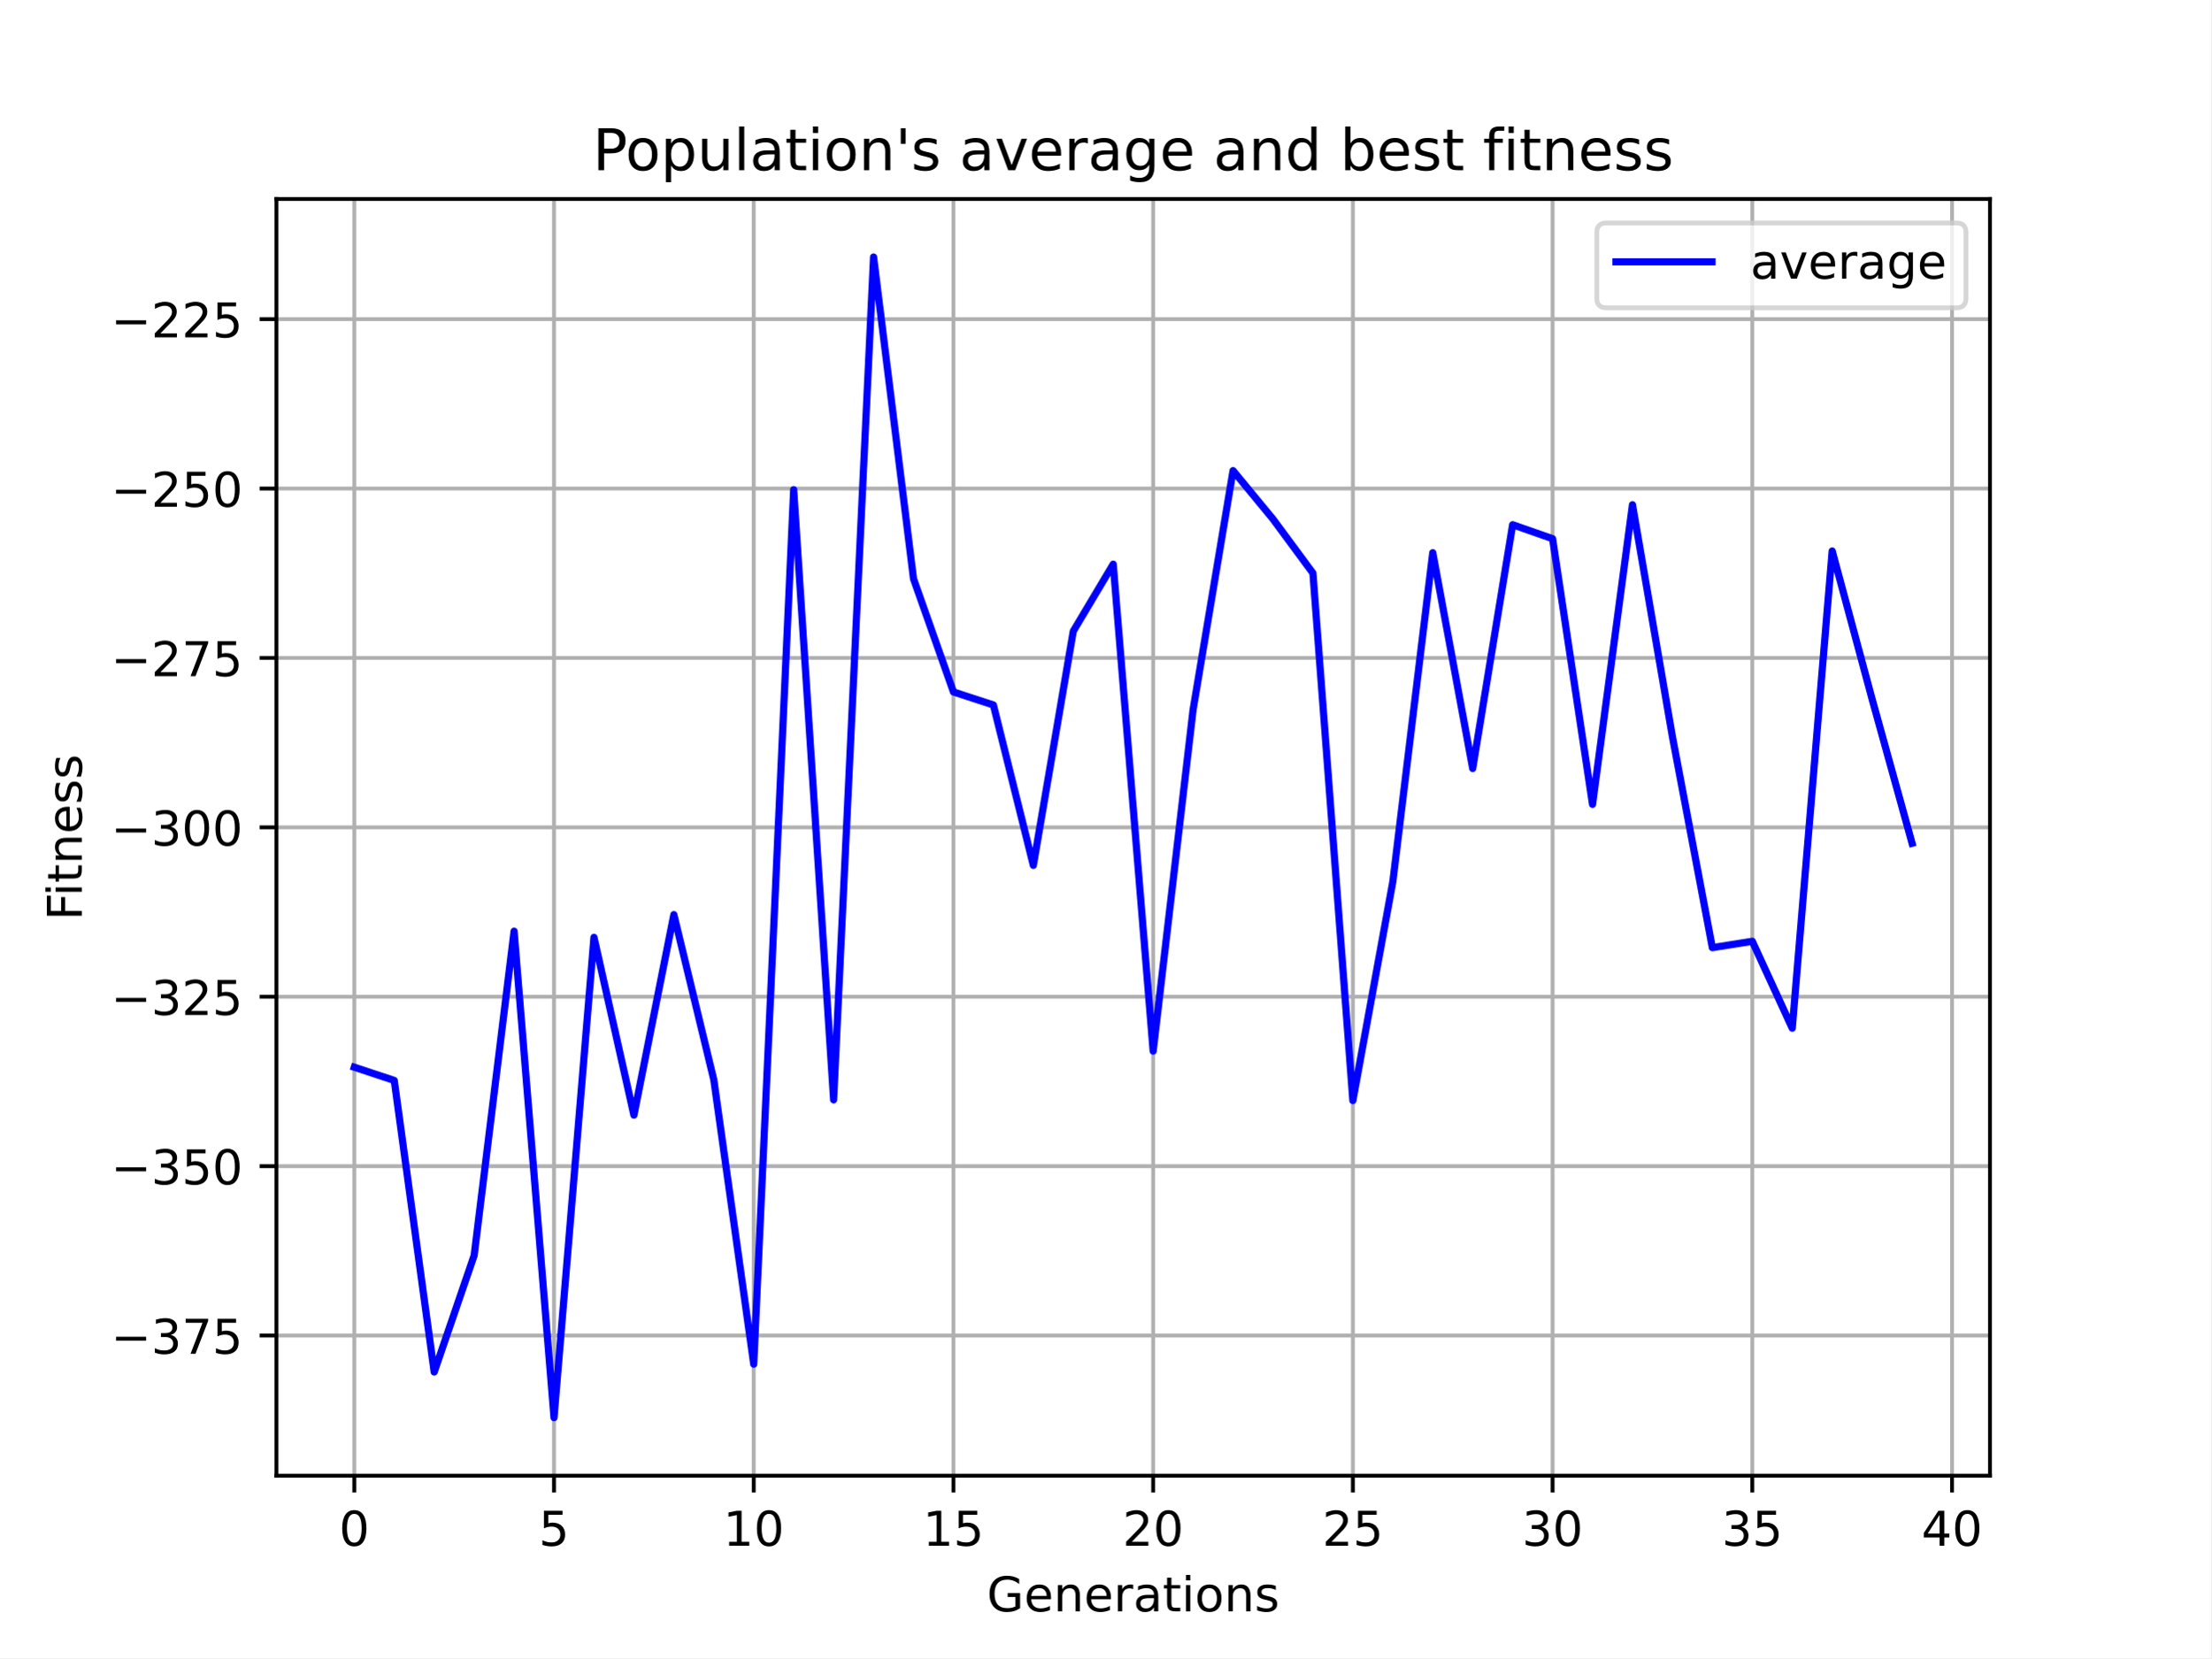
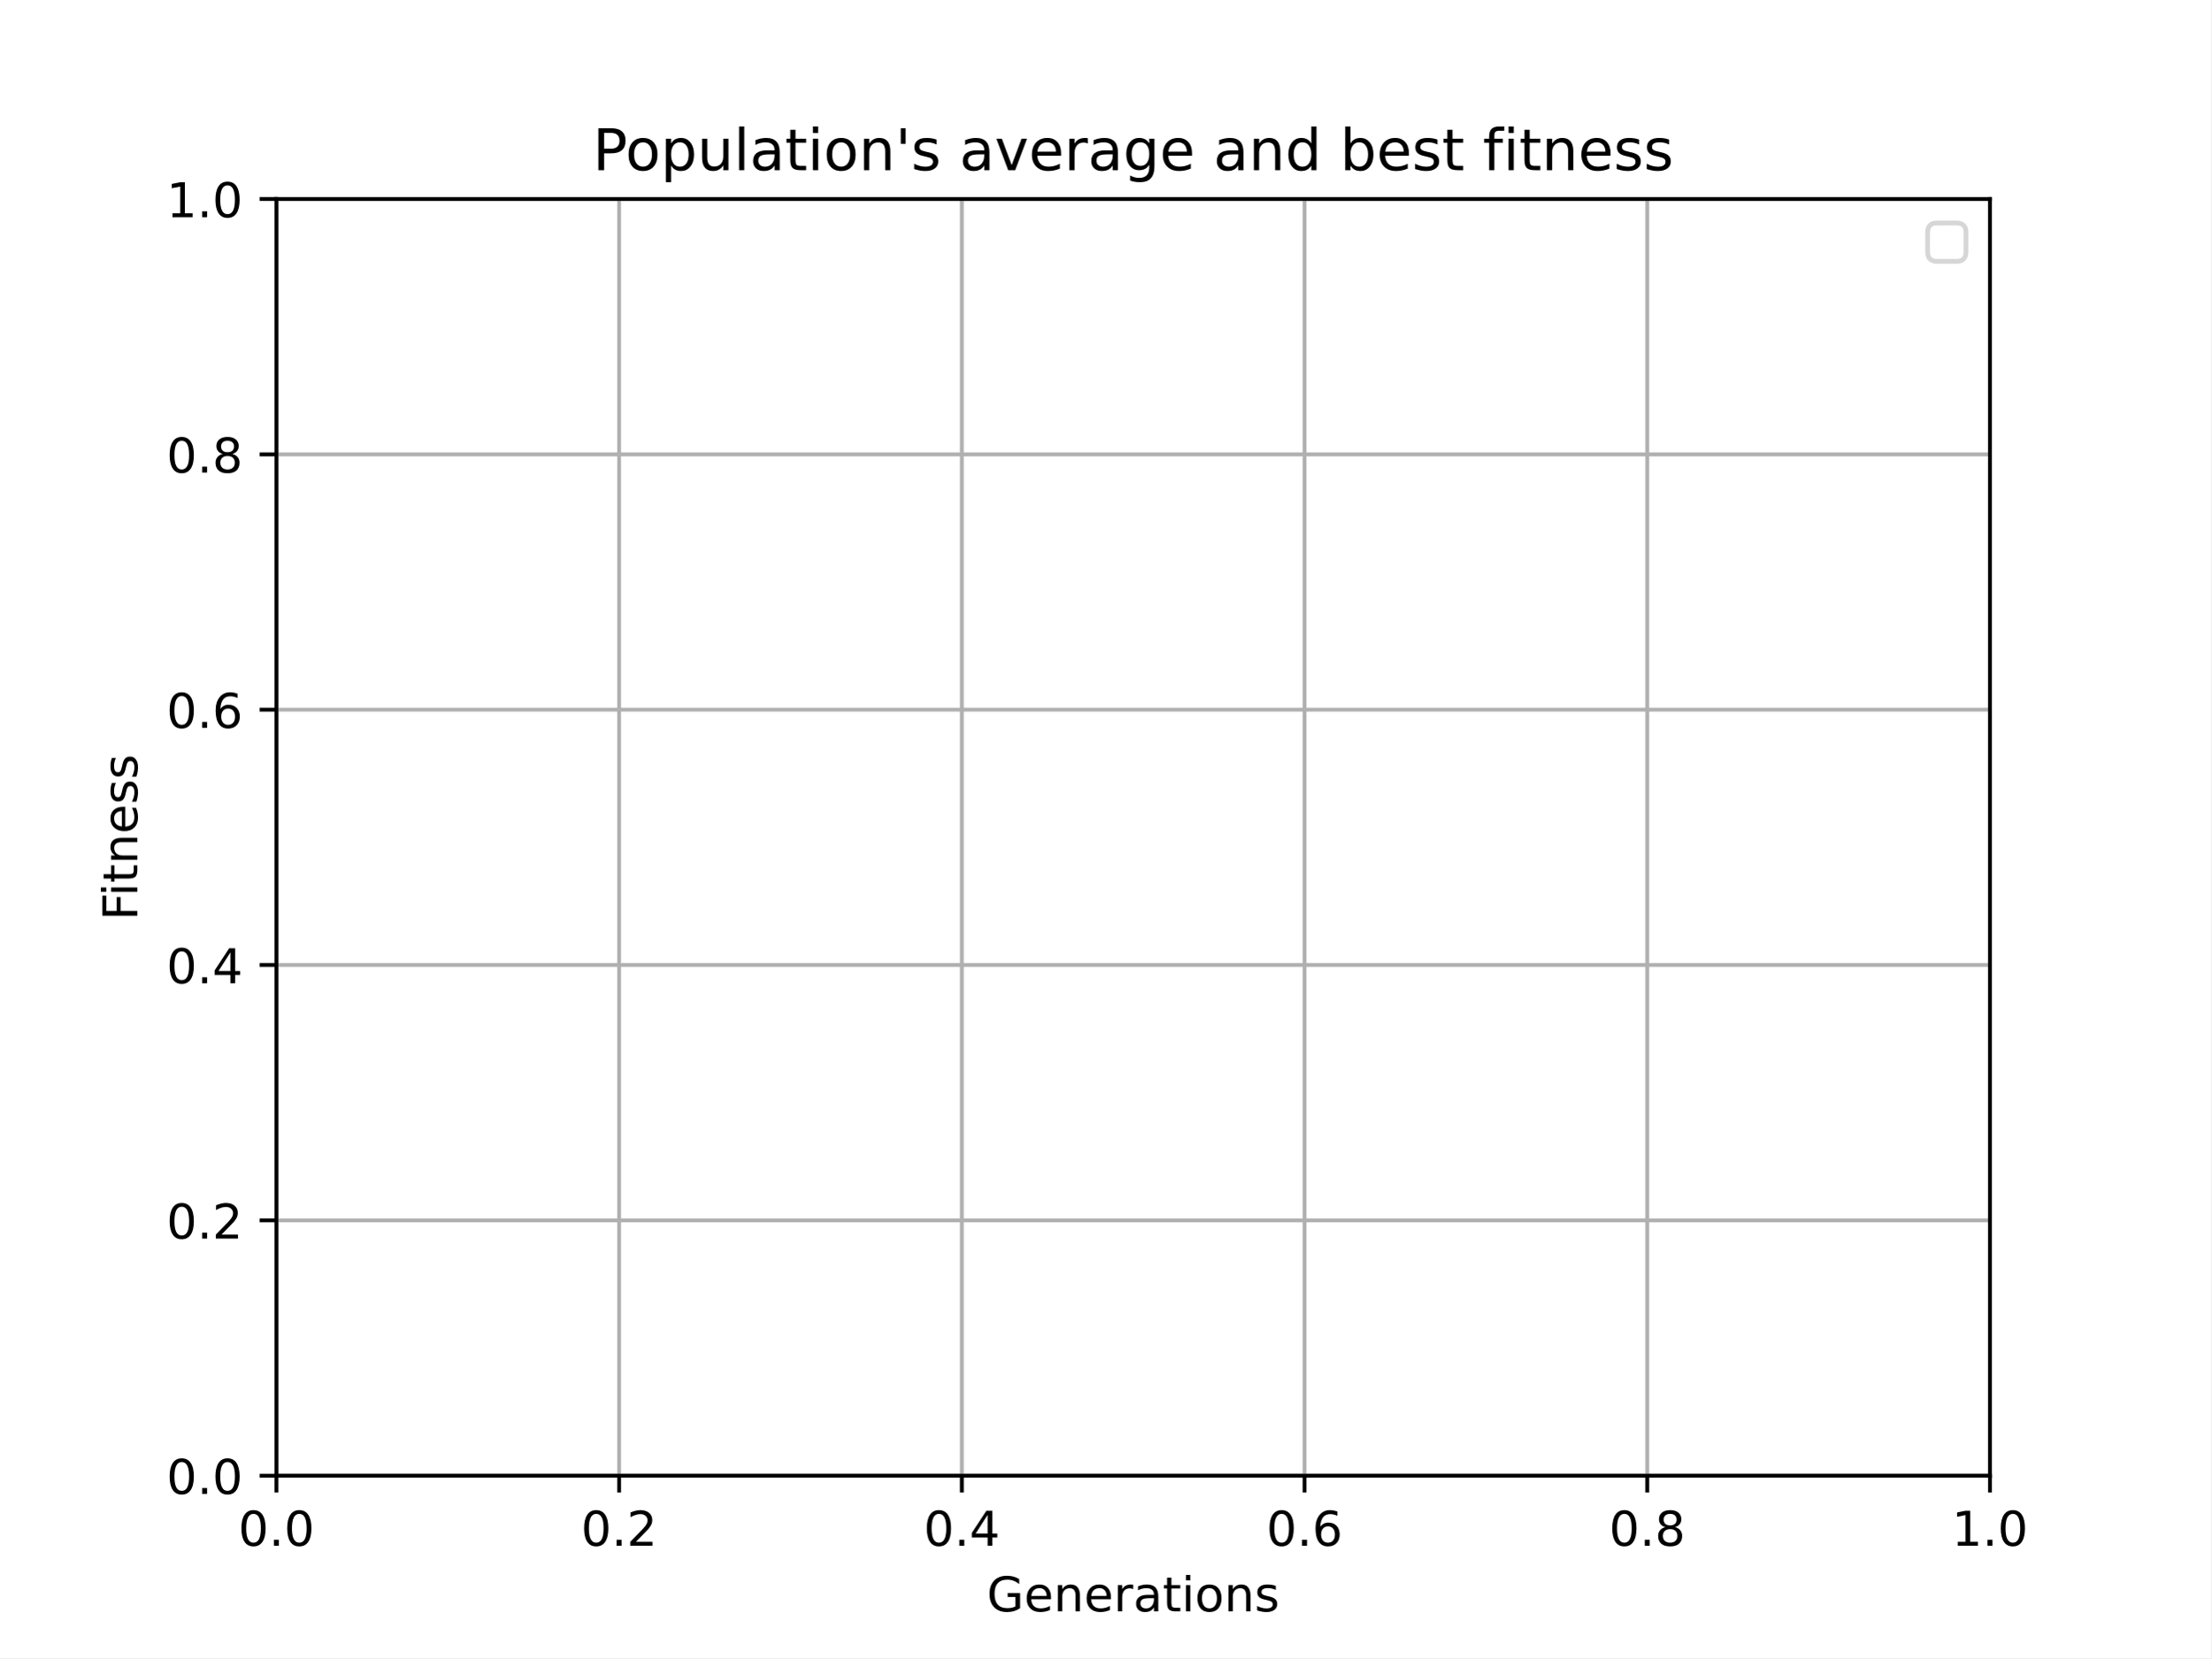
<svg xmlns="http://www.w3.org/2000/svg" xmlns:xlink="http://www.w3.org/1999/xlink" width="460.8pt" height="345.6pt" viewBox="0 0 460.8 345.6" version="1.1">
  <defs>
    <style type="text/css">*{stroke-linejoin: round; stroke-linecap: butt}</style>
  </defs>
  <g id="figure_1">
    <g id="patch_1">
      <path d="M 0 345.6  L 460.8 345.6  L 460.8 0  L 0 0  z " style="fill: #ffffff" />
    </g>
    <g id="axes_1">
      <g id="patch_2">
        <path d="M 57.6 307.584  L 414.72 307.584  L 414.72 41.472  L 57.6 41.472  z " style="fill: #ffffff" />
      </g>
      <g id="matplotlib.axis_1">
        <g id="xtick_1">
          <g id="line2d_1">
-             <path d="M 73.833 307.584  L 73.833 41.472  " clip-path="url(#p06cb9b7ddf)" style="fill: none; stroke: #b0b0b0; stroke-width: 0.8; stroke-linecap: square" />
+             <path d="M 57.6 307.584  L 57.6 41.472  " clip-path="url(#pca2d5a6b7b)" style="fill: none; stroke: #b0b0b0; stroke-width: 0.8; stroke-linecap: square" />
          </g>
          <g id="line2d_2">
            <defs>
-               <path id="me9b58058f0" d="M 0 0  L 0 3.5  " style="stroke: #000000; stroke-width: 0.8" />
+               <path id="mf56a250143" d="M 0 0  L 0 3.5  " style="stroke: #000000; stroke-width: 0.8" />
            </defs>
            <g>
-               <use xlink:href="#me9b58058f0" x="73.833" y="307.584" style="stroke: #000000; stroke-width: 0.8" />
+               <use xlink:href="#mf56a250143" x="57.6" y="307.584" style="stroke: #000000; stroke-width: 0.8" />
            </g>
          </g>
          <g id="text_1">
-             <g transform="translate(70.65148 322.1824) scale(0.1 -0.1)">
+             <g transform="translate(49.64844 322.1824) scale(0.1 -0.1)">
              <defs>
                <path id="DejaVuSans-30" d="M 2034 4250  Q 1547 4250 1301 3770  Q 1056 3291 1056 2328  Q 1056 1369 1301 889  Q 1547 409 2034 409  Q 2525 409 2770 889  Q 3016 1369 3016 2328  Q 3016 3291 2770 3770  Q 2525 4250 2034 4250  z M 2034 4750  Q 2819 4750 3233 4129  Q 3647 3509 3647 2328  Q 3647 1150 3233 529  Q 2819 -91 2034 -91  Q 1250 -91 836 529  Q 422 1150 422 2328  Q 422 3509 836 4129  Q 1250 4750 2034 4750  z " transform="scale(0.015625)" />
-               </defs>
-               <use xlink:href="#DejaVuSans-30" />
+                 <path id="DejaVuSans-2e" d="M 684 794  L 1344 794  L 1344 0  L 684 0  L 684 794  z " transform="scale(0.015625)" />
+               </defs>
+               <use xlink:href="#DejaVuSans-30" />
+               <use xlink:href="#DejaVuSans-2e" x="63.623" />
+               <use xlink:href="#DejaVuSans-30" x="95.41" />
            </g>
          </g>
        </g>
        <g id="xtick_2">
          <g id="line2d_3">
-             <path d="M 115.455 307.584  L 115.455 41.472  " clip-path="url(#p06cb9b7ddf)" style="fill: none; stroke: #b0b0b0; stroke-width: 0.8; stroke-linecap: square" />
+             <path d="M 129.024 307.584  L 129.024 41.472  " clip-path="url(#pca2d5a6b7b)" style="fill: none; stroke: #b0b0b0; stroke-width: 0.8; stroke-linecap: square" />
          </g>
          <g id="line2d_4">
            <g>
-               <use xlink:href="#me9b58058f0" x="115.455" y="307.584" style="stroke: #000000; stroke-width: 0.8" />
+               <use xlink:href="#mf56a250143" x="129.024" y="307.584" style="stroke: #000000; stroke-width: 0.8" />
            </g>
          </g>
          <g id="text_2">
-             <g transform="translate(112.2739 322.1824) scale(0.1 -0.1)">
-               <defs>
-                 <path id="DejaVuSans-35" d="M 691 4666  L 3169 4666  L 3169 4134  L 1269 4134  L 1269 2991  Q 1406 3038 1543 3061  Q 1681 3084 1819 3084  Q 2600 3084 3056 2656  Q 3513 2228 3513 1497  Q 3513 744 3044 326  Q 2575 -91 1722 -91  Q 1428 -91 1123 -41  Q 819 9 494 109  L 494 744  Q 775 591 1075 516  Q 1375 441 1709 441  Q 2250 441 2565 725  Q 2881 1009 2881 1497  Q 2881 1984 2565 2268  Q 2250 2553 1709 2553  Q 1456 2553 1204 2497  Q 953 2441 691 2322  L 691 4666  z " transform="scale(0.015625)" />
-               </defs>
-               <use xlink:href="#DejaVuSans-35" />
+             <g transform="translate(121.0724 322.1824) scale(0.1 -0.1)">
+               <defs>
+                 <path id="DejaVuSans-32" d="M 1228 531  L 3431 531  L 3431 0  L 469 0  L 469 531  Q 828 903 1448 1529  Q 2069 2156 2228 2338  Q 2531 2678 2651 2914  Q 2772 3150 2772 3378  Q 2772 3750 2511 3984  Q 2250 4219 1831 4219  Q 1534 4219 1204 4116  Q 875 4013 500 3803  L 500 4441  Q 881 4594 1212 4672  Q 1544 4750 1819 4750  Q 2544 4750 2975 4387  Q 3406 4025 3406 3419  Q 3406 3131 3298 2873  Q 3191 2616 2906 2266  Q 2828 2175 2409 1742  Q 1991 1309 1228 531  z " transform="scale(0.015625)" />
+               </defs>
+               <use xlink:href="#DejaVuSans-30" />
+               <use xlink:href="#DejaVuSans-2e" x="63.623" />
+               <use xlink:href="#DejaVuSans-32" x="95.41" />
            </g>
          </g>
        </g>
        <g id="xtick_3">
          <g id="line2d_5">
-             <path d="M 157.077 307.584  L 157.077 41.472  " clip-path="url(#p06cb9b7ddf)" style="fill: none; stroke: #b0b0b0; stroke-width: 0.8; stroke-linecap: square" />
+             <path d="M 200.448 307.584  L 200.448 41.472  " clip-path="url(#pca2d5a6b7b)" style="fill: none; stroke: #b0b0b0; stroke-width: 0.8; stroke-linecap: square" />
          </g>
          <g id="line2d_6">
            <g>
-               <use xlink:href="#me9b58058f0" x="157.077" y="307.584" style="stroke: #000000; stroke-width: 0.8" />
+               <use xlink:href="#mf56a250143" x="200.448" y="307.584" style="stroke: #000000; stroke-width: 0.8" />
            </g>
          </g>
          <g id="text_3">
-             <g transform="translate(150.715 322.1824) scale(0.1 -0.1)">
-               <defs>
-                 <path id="DejaVuSans-31" d="M 794 531  L 1825 531  L 1825 4091  L 703 3866  L 703 4441  L 1819 4666  L 2450 4666  L 2450 531  L 3481 531  L 3481 0  L 794 0  L 794 531  z " transform="scale(0.015625)" />
-               </defs>
-               <use xlink:href="#DejaVuSans-31" />
-               <use xlink:href="#DejaVuSans-30" x="63.623" />
+             <g transform="translate(192.4964 322.1824) scale(0.1 -0.1)">
+               <defs>
+                 <path id="DejaVuSans-34" d="M 2419 4116  L 825 1625  L 2419 1625  L 2419 4116  z M 2253 4666  L 3047 4666  L 3047 1625  L 3713 1625  L 3713 1100  L 3047 1100  L 3047 0  L 2419 0  L 2419 1100  L 313 1100  L 313 1709  L 2253 4666  z " transform="scale(0.015625)" />
+               </defs>
+               <use xlink:href="#DejaVuSans-30" />
+               <use xlink:href="#DejaVuSans-2e" x="63.623" />
+               <use xlink:href="#DejaVuSans-34" x="95.41" />
            </g>
          </g>
        </g>
        <g id="xtick_4">
          <g id="line2d_7">
-             <path d="M 198.7 307.584  L 198.7 41.472  " clip-path="url(#p06cb9b7ddf)" style="fill: none; stroke: #b0b0b0; stroke-width: 0.8; stroke-linecap: square" />
+             <path d="M 271.872 307.584  L 271.872 41.472  " clip-path="url(#pca2d5a6b7b)" style="fill: none; stroke: #b0b0b0; stroke-width: 0.8; stroke-linecap: square" />
          </g>
          <g id="line2d_8">
            <g>
-               <use xlink:href="#me9b58058f0" x="198.7" y="307.584" style="stroke: #000000; stroke-width: 0.8" />
+               <use xlink:href="#mf56a250143" x="271.872" y="307.584" style="stroke: #000000; stroke-width: 0.8" />
            </g>
          </g>
          <g id="text_4">
-             <g transform="translate(192.3374 322.1824) scale(0.1 -0.1)">
-               <use xlink:href="#DejaVuSans-31" />
-               <use xlink:href="#DejaVuSans-35" x="63.623" />
+             <g transform="translate(263.9204 322.1824) scale(0.1 -0.1)">
+               <defs>
+                 <path id="DejaVuSans-36" d="M 2113 2584  Q 1688 2584 1439 2293  Q 1191 2003 1191 1497  Q 1191 994 1439 701  Q 1688 409 2113 409  Q 2538 409 2786 701  Q 3034 994 3034 1497  Q 3034 2003 2786 2293  Q 2538 2584 2113 2584  z M 3366 4563  L 3366 3988  Q 3128 4100 2886 4159  Q 2644 4219 2406 4219  Q 1781 4219 1451 3797  Q 1122 3375 1075 2522  Q 1259 2794 1537 2939  Q 1816 3084 2150 3084  Q 2853 3084 3261 2657  Q 3669 2231 3669 1497  Q 3669 778 3244 343  Q 2819 -91 2113 -91  Q 1303 -91 875 529  Q 447 1150 447 2328  Q 447 3434 972 4092  Q 1497 4750 2381 4750  Q 2619 4750 2861 4703  Q 3103 4656 3366 4563  z " transform="scale(0.015625)" />
+               </defs>
+               <use xlink:href="#DejaVuSans-30" />
+               <use xlink:href="#DejaVuSans-2e" x="63.623" />
+               <use xlink:href="#DejaVuSans-36" x="95.41" />
            </g>
          </g>
        </g>
        <g id="xtick_5">
          <g id="line2d_9">
-             <path d="M 240.322 307.584  L 240.322 41.472  " clip-path="url(#p06cb9b7ddf)" style="fill: none; stroke: #b0b0b0; stroke-width: 0.8; stroke-linecap: square" />
+             <path d="M 343.296 307.584  L 343.296 41.472  " clip-path="url(#pca2d5a6b7b)" style="fill: none; stroke: #b0b0b0; stroke-width: 0.8; stroke-linecap: square" />
          </g>
          <g id="line2d_10">
            <g>
-               <use xlink:href="#me9b58058f0" x="240.322" y="307.584" style="stroke: #000000; stroke-width: 0.8" />
+               <use xlink:href="#mf56a250143" x="343.296" y="307.584" style="stroke: #000000; stroke-width: 0.8" />
            </g>
          </g>
          <g id="text_5">
-             <g transform="translate(233.9597 322.1824) scale(0.1 -0.1)">
-               <defs>
-                 <path id="DejaVuSans-32" d="M 1228 531  L 3431 531  L 3431 0  L 469 0  L 469 531  Q 828 903 1448 1529  Q 2069 2156 2228 2338  Q 2531 2678 2651 2914  Q 2772 3150 2772 3378  Q 2772 3750 2511 3984  Q 2250 4219 1831 4219  Q 1534 4219 1204 4116  Q 875 4013 500 3803  L 500 4441  Q 881 4594 1212 4672  Q 1544 4750 1819 4750  Q 2544 4750 2975 4387  Q 3406 4025 3406 3419  Q 3406 3131 3298 2873  Q 3191 2616 2906 2266  Q 2828 2175 2409 1742  Q 1991 1309 1228 531  z " transform="scale(0.015625)" />
-               </defs>
-               <use xlink:href="#DejaVuSans-32" />
-               <use xlink:href="#DejaVuSans-30" x="63.623" />
+             <g transform="translate(335.3444 322.1824) scale(0.1 -0.1)">
+               <defs>
+                 <path id="DejaVuSans-38" d="M 2034 2216  Q 1584 2216 1326 1975  Q 1069 1734 1069 1313  Q 1069 891 1326 650  Q 1584 409 2034 409  Q 2484 409 2743 651  Q 3003 894 3003 1313  Q 3003 1734 2745 1975  Q 2488 2216 2034 2216  z M 1403 2484  Q 997 2584 770 2862  Q 544 3141 544 3541  Q 544 4100 942 4425  Q 1341 4750 2034 4750  Q 2731 4750 3128 4425  Q 3525 4100 3525 3541  Q 3525 3141 3298 2862  Q 3072 2584 2669 2484  Q 3125 2378 3379 2068  Q 3634 1759 3634 1313  Q 3634 634 3220 271  Q 2806 -91 2034 -91  Q 1263 -91 848 271  Q 434 634 434 1313  Q 434 1759 690 2068  Q 947 2378 1403 2484  z M 1172 3481  Q 1172 3119 1398 2916  Q 1625 2713 2034 2713  Q 2441 2713 2670 2916  Q 2900 3119 2900 3481  Q 2900 3844 2670 4047  Q 2441 4250 2034 4250  Q 1625 4250 1398 4047  Q 1172 3844 1172 3481  z " transform="scale(0.015625)" />
+               </defs>
+               <use xlink:href="#DejaVuSans-30" />
+               <use xlink:href="#DejaVuSans-2e" x="63.623" />
+               <use xlink:href="#DejaVuSans-38" x="95.41" />
            </g>
          </g>
        </g>
        <g id="xtick_6">
          <g id="line2d_11">
-             <path d="M 281.945 307.584  L 281.945 41.472  " clip-path="url(#p06cb9b7ddf)" style="fill: none; stroke: #b0b0b0; stroke-width: 0.8; stroke-linecap: square" />
+             <path d="M 414.72 307.584  L 414.72 41.472  " clip-path="url(#pca2d5a6b7b)" style="fill: none; stroke: #b0b0b0; stroke-width: 0.8; stroke-linecap: square" />
          </g>
          <g id="line2d_12">
            <g>
-               <use xlink:href="#me9b58058f0" x="281.945" y="307.584" style="stroke: #000000; stroke-width: 0.8" />
+               <use xlink:href="#mf56a250143" x="414.72" y="307.584" style="stroke: #000000; stroke-width: 0.8" />
            </g>
          </g>
          <g id="text_6">
-             <g transform="translate(275.5821 322.1824) scale(0.1 -0.1)">
-               <use xlink:href="#DejaVuSans-32" />
-               <use xlink:href="#DejaVuSans-35" x="63.623" />
-             </g>
-           </g>
-         </g>
-         <g id="xtick_7">
-           <g id="line2d_13">
-             <path d="M 323.567 307.584  L 323.567 41.472  " clip-path="url(#p06cb9b7ddf)" style="fill: none; stroke: #b0b0b0; stroke-width: 0.8; stroke-linecap: square" />
-           </g>
-           <g id="line2d_14">
-             <g>
-               <use xlink:href="#me9b58058f0" x="323.567" y="307.584" style="stroke: #000000; stroke-width: 0.8" />
-             </g>
-           </g>
-           <g id="text_7">
-             <g transform="translate(317.2045 322.1824) scale(0.1 -0.1)">
-               <defs>
-                 <path id="DejaVuSans-33" d="M 2597 2516  Q 3050 2419 3304 2112  Q 3559 1806 3559 1356  Q 3559 666 3084 287  Q 2609 -91 1734 -91  Q 1441 -91 1130 -33  Q 819 25 488 141  L 488 750  Q 750 597 1062 519  Q 1375 441 1716 441  Q 2309 441 2620 675  Q 2931 909 2931 1356  Q 2931 1769 2642 2001  Q 2353 2234 1838 2234  L 1294 2234  L 1294 2753  L 1863 2753  Q 2328 2753 2575 2939  Q 2822 3125 2822 3475  Q 2822 3834 2567 4026  Q 2313 4219 1838 4219  Q 1578 4219 1281 4162  Q 984 4106 628 3988  L 628 4550  Q 988 4650 1302 4700  Q 1616 4750 1894 4750  Q 2613 4750 3031 4423  Q 3450 4097 3450 3541  Q 3450 3153 3228 2886  Q 3006 2619 2597 2516  z " transform="scale(0.015625)" />
-               </defs>
-               <use xlink:href="#DejaVuSans-33" />
-               <use xlink:href="#DejaVuSans-30" x="63.623" />
-             </g>
-           </g>
-         </g>
-         <g id="xtick_8">
-           <g id="line2d_15">
-             <path d="M 365.189 307.584  L 365.189 41.472  " clip-path="url(#p06cb9b7ddf)" style="fill: none; stroke: #b0b0b0; stroke-width: 0.8; stroke-linecap: square" />
-           </g>
-           <g id="line2d_16">
-             <g>
-               <use xlink:href="#me9b58058f0" x="365.189" y="307.584" style="stroke: #000000; stroke-width: 0.8" />
-             </g>
-           </g>
-           <g id="text_8">
-             <g transform="translate(358.8269 322.1824) scale(0.1 -0.1)">
-               <use xlink:href="#DejaVuSans-33" />
-               <use xlink:href="#DejaVuSans-35" x="63.623" />
-             </g>
-           </g>
-         </g>
-         <g id="xtick_9">
-           <g id="line2d_17">
-             <path d="M 406.812 307.584  L 406.812 41.472  " clip-path="url(#p06cb9b7ddf)" style="fill: none; stroke: #b0b0b0; stroke-width: 0.8; stroke-linecap: square" />
-           </g>
-           <g id="line2d_18">
-             <g>
-               <use xlink:href="#me9b58058f0" x="406.812" y="307.584" style="stroke: #000000; stroke-width: 0.8" />
-             </g>
-           </g>
-           <g id="text_9">
-             <g transform="translate(400.4492 322.1824) scale(0.1 -0.1)">
-               <defs>
-                 <path id="DejaVuSans-34" d="M 2419 4116  L 825 1625  L 2419 1625  L 2419 4116  z M 2253 4666  L 3047 4666  L 3047 1625  L 3713 1625  L 3713 1100  L 3047 1100  L 3047 0  L 2419 0  L 2419 1100  L 313 1100  L 313 1709  L 2253 4666  z " transform="scale(0.015625)" />
-               </defs>
-               <use xlink:href="#DejaVuSans-34" />
-               <use xlink:href="#DejaVuSans-30" x="63.623" />
-             </g>
-           </g>
-         </g>
-         <g id="text_10">
+             <g transform="translate(406.7684 322.1824) scale(0.1 -0.1)">
+               <defs>
+                 <path id="DejaVuSans-31" d="M 794 531  L 1825 531  L 1825 4091  L 703 3866  L 703 4441  L 1819 4666  L 2450 4666  L 2450 531  L 3481 531  L 3481 0  L 794 0  L 794 531  z " transform="scale(0.015625)" />
+               </defs>
+               <use xlink:href="#DejaVuSans-31" />
+               <use xlink:href="#DejaVuSans-2e" x="63.623" />
+               <use xlink:href="#DejaVuSans-30" x="95.41" />
+             </g>
+           </g>
+         </g>
+         <g id="text_7">
          <g transform="translate(205.6623 335.8606) scale(0.1 -0.1)">
            <defs>
              <path id="DejaVuSans-47" d="M 3809 666  L 3809 1919  L 2778 1919  L 2778 2438  L 4434 2438  L 4434 434  Q 4069 175 3628 42  Q 3188 -91 2688 -91  Q 1594 -91 976 548  Q 359 1188 359 2328  Q 359 3472 976 4111  Q 1594 4750 2688 4750  Q 3144 4750 3555 4637  Q 3966 4525 4313 4306  L 4313 3634  Q 3963 3931 3569 4081  Q 3175 4231 2741 4231  Q 1884 4231 1454 3753  Q 1025 3275 1025 2328  Q 1025 1384 1454 906  Q 1884 428 2741 428  Q 3075 428 3337 486  Q 3600 544 3809 666  z " transform="scale(0.015625)" />
              <path id="DejaVuSans-65" d="M 3597 1894  L 3597 1613  L 953 1613  Q 991 1019 1311 708  Q 1631 397 2203 397  Q 2534 397 2845 478  Q 3156 559 3463 722  L 3463 178  Q 3153 47 2828 -22  Q 2503 -91 2169 -91  Q 1331 -91 842 396  Q 353 884 353 1716  Q 353 2575 817 3079  Q 1281 3584 2069 3584  Q 2775 3584 3186 3129  Q 3597 2675 3597 1894  z M 3022 2063  Q 3016 2534 2758 2815  Q 2500 3097 2075 3097  Q 1594 3097 1305 2825  Q 1016 2553 972 2059  L 3022 2063  z " transform="scale(0.015625)" />
              <path id="DejaVuSans-6e" d="M 3513 2113  L 3513 0  L 2938 0  L 2938 2094  Q 2938 2591 2744 2837  Q 2550 3084 2163 3084  Q 1697 3084 1428 2787  Q 1159 2491 1159 1978  L 1159 0  L 581 0  L 581 3500  L 1159 3500  L 1159 2956  Q 1366 3272 1645 3428  Q 1925 3584 2291 3584  Q 2894 3584 3203 3211  Q 3513 2838 3513 2113  z " transform="scale(0.015625)" />
              <path id="DejaVuSans-72" d="M 2631 2963  Q 2534 3019 2420 3045  Q 2306 3072 2169 3072  Q 1681 3072 1420 2755  Q 1159 2438 1159 1844  L 1159 0  L 581 0  L 581 3500  L 1159 3500  L 1159 2956  Q 1341 3275 1631 3429  Q 1922 3584 2338 3584  Q 2397 3584 2469 3576  Q 2541 3569 2628 3553  L 2631 2963  z " transform="scale(0.015625)" />
              <path id="DejaVuSans-61" d="M 2194 1759  Q 1497 1759 1228 1600  Q 959 1441 959 1056  Q 959 750 1161 570  Q 1363 391 1709 391  Q 2188 391 2477 730  Q 2766 1069 2766 1631  L 2766 1759  L 2194 1759  z M 3341 1997  L 3341 0  L 2766 0  L 2766 531  Q 2569 213 2275 61  Q 1981 -91 1556 -91  Q 1019 -91 701 211  Q 384 513 384 1019  Q 384 1609 779 1909  Q 1175 2209 1959 2209  L 2766 2209  L 2766 2266  Q 2766 2663 2505 2880  Q 2244 3097 1772 3097  Q 1472 3097 1187 3025  Q 903 2953 641 2809  L 641 3341  Q 956 3463 1253 3523  Q 1550 3584 1831 3584  Q 2591 3584 2966 3190  Q 3341 2797 3341 1997  z " transform="scale(0.015625)" />
              <path id="DejaVuSans-74" d="M 1172 4494  L 1172 3500  L 2356 3500  L 2356 3053  L 1172 3053  L 1172 1153  Q 1172 725 1289 603  Q 1406 481 1766 481  L 2356 481  L 2356 0  L 1766 0  Q 1100 0 847 248  Q 594 497 594 1153  L 594 3053  L 172 3053  L 172 3500  L 594 3500  L 594 4494  L 1172 4494  z " transform="scale(0.015625)" />
              <path id="DejaVuSans-69" d="M 603 3500  L 1178 3500  L 1178 0  L 603 0  L 603 3500  z M 603 4863  L 1178 4863  L 1178 4134  L 603 4134  L 603 4863  z " transform="scale(0.015625)" />
              <path id="DejaVuSans-6f" d="M 1959 3097  Q 1497 3097 1228 2736  Q 959 2375 959 1747  Q 959 1119 1226 758  Q 1494 397 1959 397  Q 2419 397 2687 759  Q 2956 1122 2956 1747  Q 2956 2369 2687 2733  Q 2419 3097 1959 3097  z M 1959 3584  Q 2709 3584 3137 3096  Q 3566 2609 3566 1747  Q 3566 888 3137 398  Q 2709 -91 1959 -91  Q 1206 -91 779 398  Q 353 888 353 1747  Q 353 2609 779 3096  Q 1206 3584 1959 3584  z " transform="scale(0.015625)" />
              <path id="DejaVuSans-73" d="M 2834 3397  L 2834 2853  Q 2591 2978 2328 3040  Q 2066 3103 1784 3103  Q 1356 3103 1142 2972  Q 928 2841 928 2578  Q 928 2378 1081 2264  Q 1234 2150 1697 2047  L 1894 2003  Q 2506 1872 2764 1633  Q 3022 1394 3022 966  Q 3022 478 2636 193  Q 2250 -91 1575 -91  Q 1294 -91 989 -36  Q 684 19 347 128  L 347 722  Q 666 556 975 473  Q 1284 391 1588 391  Q 1994 391 2212 530  Q 2431 669 2431 922  Q 2431 1156 2273 1281  Q 2116 1406 1581 1522  L 1381 1569  Q 847 1681 609 1914  Q 372 2147 372 2553  Q 372 3047 722 3315  Q 1072 3584 1716 3584  Q 2034 3584 2315 3537  Q 2597 3491 2834 3397  z " transform="scale(0.015625)" />
            </defs>
            <use xlink:href="#DejaVuSans-47" />
            <use xlink:href="#DejaVuSans-65" x="77.49" />
            <use xlink:href="#DejaVuSans-6e" x="139.014" />
            <use xlink:href="#DejaVuSans-65" x="202.393" />
            <use xlink:href="#DejaVuSans-72" x="263.916" />
            <use xlink:href="#DejaVuSans-61" x="305.029" />
            <use xlink:href="#DejaVuSans-74" x="366.309" />
            <use xlink:href="#DejaVuSans-69" x="405.518" />
            <use xlink:href="#DejaVuSans-6f" x="433.301" />
            <use xlink:href="#DejaVuSans-6e" x="494.482" />
            <use xlink:href="#DejaVuSans-73" x="557.861" />
          </g>
        </g>
      </g>
      <g id="matplotlib.axis_2">
        <g id="ytick_1">
+           <g id="line2d_13">
+             <path d="M 57.6 307.584  L 414.72 307.584  " clip-path="url(#pca2d5a6b7b)" style="fill: none; stroke: #b0b0b0; stroke-width: 0.8; stroke-linecap: square" />
+           </g>
+           <g id="line2d_14">
+             <defs>
+               <path id="m77508537fe" d="M 0 0  L -3.5 0  " style="stroke: #000000; stroke-width: 0.8" />
+             </defs>
+             <g>
+               <use xlink:href="#m77508537fe" x="57.6" y="307.584" style="stroke: #000000; stroke-width: 0.8" />
+             </g>
+           </g>
+           <g id="text_8">
+             <g transform="translate(34.69687 311.3832) scale(0.1 -0.1)">
+               <use xlink:href="#DejaVuSans-30" />
+               <use xlink:href="#DejaVuSans-2e" x="63.623" />
+               <use xlink:href="#DejaVuSans-30" x="95.41" />
+             </g>
+           </g>
+         </g>
+         <g id="ytick_2">
+           <g id="line2d_15">
+             <path d="M 57.6 254.362  L 414.72 254.362  " clip-path="url(#pca2d5a6b7b)" style="fill: none; stroke: #b0b0b0; stroke-width: 0.8; stroke-linecap: square" />
+           </g>
+           <g id="line2d_16">
+             <g>
+               <use xlink:href="#m77508537fe" x="57.6" y="254.362" style="stroke: #000000; stroke-width: 0.8" />
+             </g>
+           </g>
+           <g id="text_9">
+             <g transform="translate(34.69687 258.1608) scale(0.1 -0.1)">
+               <use xlink:href="#DejaVuSans-30" />
+               <use xlink:href="#DejaVuSans-2e" x="63.623" />
+               <use xlink:href="#DejaVuSans-32" x="95.41" />
+             </g>
+           </g>
+         </g>
+         <g id="ytick_3">
+           <g id="line2d_17">
+             <path d="M 57.6 201.139  L 414.72 201.139  " clip-path="url(#pca2d5a6b7b)" style="fill: none; stroke: #b0b0b0; stroke-width: 0.8; stroke-linecap: square" />
+           </g>
+           <g id="line2d_18">
+             <g>
+               <use xlink:href="#m77508537fe" x="57.6" y="201.139" style="stroke: #000000; stroke-width: 0.8" />
+             </g>
+           </g>
+           <g id="text_10">
+             <g transform="translate(34.69687 204.9384) scale(0.1 -0.1)">
+               <use xlink:href="#DejaVuSans-30" />
+               <use xlink:href="#DejaVuSans-2e" x="63.623" />
+               <use xlink:href="#DejaVuSans-34" x="95.41" />
+             </g>
+           </g>
+         </g>
+         <g id="ytick_4">
          <g id="line2d_19">
-             <path d="M 57.6 278.368  L 414.72 278.368  " clip-path="url(#p06cb9b7ddf)" style="fill: none; stroke: #b0b0b0; stroke-width: 0.8; stroke-linecap: square" />
+             <path d="M 57.6 147.917  L 414.72 147.917  " clip-path="url(#pca2d5a6b7b)" style="fill: none; stroke: #b0b0b0; stroke-width: 0.8; stroke-linecap: square" />
          </g>
          <g id="line2d_20">
-             <defs>
-               <path id="m806c3f726e" d="M 0 0  L -3.5 0  " style="stroke: #000000; stroke-width: 0.8" />
-             </defs>
-             <g>
-               <use xlink:href="#m806c3f726e" x="57.6" y="278.368" style="stroke: #000000; stroke-width: 0.8" />
+             <g>
+               <use xlink:href="#m77508537fe" x="57.6" y="147.917" style="stroke: #000000; stroke-width: 0.8" />
            </g>
          </g>
          <g id="text_11">
-             <g transform="translate(23.13281 282.1676) scale(0.1 -0.1)">
-               <defs>
-                 <path id="DejaVuSans-2212" d="M 678 2272  L 4684 2272  L 4684 1741  L 678 1741  L 678 2272  z " transform="scale(0.015625)" />
-                 <path id="DejaVuSans-37" d="M 525 4666  L 3525 4666  L 3525 4397  L 1831 0  L 1172 0  L 2766 4134  L 525 4134  L 525 4666  z " transform="scale(0.015625)" />
-               </defs>
-               <use xlink:href="#DejaVuSans-2212" />
-               <use xlink:href="#DejaVuSans-33" x="83.789" />
-               <use xlink:href="#DejaVuSans-37" x="147.412" />
-               <use xlink:href="#DejaVuSans-35" x="211.035" />
-             </g>
-           </g>
-         </g>
-         <g id="ytick_2">
+             <g transform="translate(34.69687 151.716) scale(0.1 -0.1)">
+               <use xlink:href="#DejaVuSans-30" />
+               <use xlink:href="#DejaVuSans-2e" x="63.623" />
+               <use xlink:href="#DejaVuSans-36" x="95.41" />
+             </g>
+           </g>
+         </g>
+         <g id="ytick_5">
          <g id="line2d_21">
-             <path d="M 57.6 243.059  L 414.72 243.059  " clip-path="url(#p06cb9b7ddf)" style="fill: none; stroke: #b0b0b0; stroke-width: 0.8; stroke-linecap: square" />
+             <path d="M 57.6 94.694  L 414.72 94.694  " clip-path="url(#pca2d5a6b7b)" style="fill: none; stroke: #b0b0b0; stroke-width: 0.8; stroke-linecap: square" />
          </g>
          <g id="line2d_22">
            <g>
-               <use xlink:href="#m806c3f726e" x="57.6" y="243.059" style="stroke: #000000; stroke-width: 0.8" />
+               <use xlink:href="#m77508537fe" x="57.6" y="94.694" style="stroke: #000000; stroke-width: 0.8" />
            </g>
          </g>
          <g id="text_12">
-             <g transform="translate(23.13281 246.8583) scale(0.1 -0.1)">
-               <use xlink:href="#DejaVuSans-2212" />
-               <use xlink:href="#DejaVuSans-33" x="83.789" />
-               <use xlink:href="#DejaVuSans-35" x="147.412" />
-               <use xlink:href="#DejaVuSans-30" x="211.035" />
-             </g>
-           </g>
-         </g>
-         <g id="ytick_3">
+             <g transform="translate(34.69687 98.49362) scale(0.1 -0.1)">
+               <use xlink:href="#DejaVuSans-30" />
+               <use xlink:href="#DejaVuSans-2e" x="63.623" />
+               <use xlink:href="#DejaVuSans-38" x="95.41" />
+             </g>
+           </g>
+         </g>
+         <g id="ytick_6">
          <g id="line2d_23">
-             <path d="M 57.6 207.75  L 414.72 207.75  " clip-path="url(#p06cb9b7ddf)" style="fill: none; stroke: #b0b0b0; stroke-width: 0.8; stroke-linecap: square" />
+             <path d="M 57.6 41.472  L 414.72 41.472  " clip-path="url(#pca2d5a6b7b)" style="fill: none; stroke: #b0b0b0; stroke-width: 0.8; stroke-linecap: square" />
          </g>
          <g id="line2d_24">
            <g>
-               <use xlink:href="#m806c3f726e" x="57.6" y="207.75" style="stroke: #000000; stroke-width: 0.8" />
+               <use xlink:href="#m77508537fe" x="57.6" y="41.472" style="stroke: #000000; stroke-width: 0.8" />
            </g>
          </g>
          <g id="text_13">
-             <g transform="translate(23.13281 211.5489) scale(0.1 -0.1)">
-               <use xlink:href="#DejaVuSans-2212" />
-               <use xlink:href="#DejaVuSans-33" x="83.789" />
-               <use xlink:href="#DejaVuSans-32" x="147.412" />
-               <use xlink:href="#DejaVuSans-35" x="211.035" />
-             </g>
-           </g>
-         </g>
-         <g id="ytick_4">
-           <g id="line2d_25">
-             <path d="M 57.6 172.44  L 414.72 172.44  " clip-path="url(#p06cb9b7ddf)" style="fill: none; stroke: #b0b0b0; stroke-width: 0.8; stroke-linecap: square" />
-           </g>
-           <g id="line2d_26">
-             <g>
-               <use xlink:href="#m806c3f726e" x="57.6" y="172.44" style="stroke: #000000; stroke-width: 0.8" />
-             </g>
-           </g>
-           <g id="text_14">
-             <g transform="translate(23.13281 176.2396) scale(0.1 -0.1)">
-               <use xlink:href="#DejaVuSans-2212" />
-               <use xlink:href="#DejaVuSans-33" x="83.789" />
-               <use xlink:href="#DejaVuSans-30" x="147.412" />
-               <use xlink:href="#DejaVuSans-30" x="211.035" />
-             </g>
-           </g>
-         </g>
-         <g id="ytick_5">
-           <g id="line2d_27">
-             <path d="M 57.6 137.131  L 414.72 137.131  " clip-path="url(#p06cb9b7ddf)" style="fill: none; stroke: #b0b0b0; stroke-width: 0.8; stroke-linecap: square" />
-           </g>
-           <g id="line2d_28">
-             <g>
-               <use xlink:href="#m806c3f726e" x="57.6" y="137.131" style="stroke: #000000; stroke-width: 0.8" />
-             </g>
-           </g>
-           <g id="text_15">
-             <g transform="translate(23.13281 140.9303) scale(0.1 -0.1)">
-               <use xlink:href="#DejaVuSans-2212" />
-               <use xlink:href="#DejaVuSans-32" x="83.789" />
-               <use xlink:href="#DejaVuSans-37" x="147.412" />
-               <use xlink:href="#DejaVuSans-35" x="211.035" />
-             </g>
-           </g>
-         </g>
-         <g id="ytick_6">
-           <g id="line2d_29">
-             <path d="M 57.6 101.822  L 414.72 101.822  " clip-path="url(#p06cb9b7ddf)" style="fill: none; stroke: #b0b0b0; stroke-width: 0.8; stroke-linecap: square" />
-           </g>
-           <g id="line2d_30">
-             <g>
-               <use xlink:href="#m806c3f726e" x="57.6" y="101.822" style="stroke: #000000; stroke-width: 0.8" />
-             </g>
-           </g>
-           <g id="text_16">
-             <g transform="translate(23.13281 105.6209) scale(0.1 -0.1)">
-               <use xlink:href="#DejaVuSans-2212" />
-               <use xlink:href="#DejaVuSans-32" x="83.789" />
-               <use xlink:href="#DejaVuSans-35" x="147.412" />
-               <use xlink:href="#DejaVuSans-30" x="211.035" />
-             </g>
-           </g>
-         </g>
-         <g id="ytick_7">
-           <g id="line2d_31">
-             <path d="M 57.6 66.512  L 414.72 66.512  " clip-path="url(#p06cb9b7ddf)" style="fill: none; stroke: #b0b0b0; stroke-width: 0.8; stroke-linecap: square" />
-           </g>
-           <g id="line2d_32">
-             <g>
-               <use xlink:href="#m806c3f726e" x="57.6" y="66.512" style="stroke: #000000; stroke-width: 0.8" />
-             </g>
-           </g>
-           <g id="text_17">
-             <g transform="translate(23.13281 70.31162) scale(0.1 -0.1)">
-               <use xlink:href="#DejaVuSans-2212" />
-               <use xlink:href="#DejaVuSans-32" x="83.789" />
-               <use xlink:href="#DejaVuSans-32" x="147.412" />
-               <use xlink:href="#DejaVuSans-35" x="211.035" />
-             </g>
-           </g>
-         </g>
-         <g id="text_18">
-           <g transform="translate(17.05313 191.8452) rotate(-90) scale(0.1 -0.1)">
+             <g transform="translate(34.69687 45.27122) scale(0.1 -0.1)">
+               <use xlink:href="#DejaVuSans-31" />
+               <use xlink:href="#DejaVuSans-2e" x="63.623" />
+               <use xlink:href="#DejaVuSans-30" x="95.41" />
+             </g>
+           </g>
+         </g>
+         <g id="text_14">
+           <g transform="translate(28.61719 191.8452) rotate(-90) scale(0.1 -0.1)">
            <defs>
              <path id="DejaVuSans-46" d="M 628 4666  L 3309 4666  L 3309 4134  L 1259 4134  L 1259 2759  L 3109 2759  L 3109 2228  L 1259 2228  L 1259 0  L 628 0  L 628 4666  z " transform="scale(0.015625)" />
            </defs>
            <use xlink:href="#DejaVuSans-46" />
            <use xlink:href="#DejaVuSans-69" x="50.27" />
            <use xlink:href="#DejaVuSans-74" x="78.053" />
            <use xlink:href="#DejaVuSans-6e" x="117.262" />
            <use xlink:href="#DejaVuSans-65" x="180.641" />
            <use xlink:href="#DejaVuSans-73" x="242.164" />
            <use xlink:href="#DejaVuSans-73" x="294.264" />
          </g>
        </g>
      </g>
-       <g id="line2d_33">
-         <path d="M 73.833 222.442  L 82.157 225.197  L 90.482 285.973  L 98.806 261.676  L 107.131 194.092  L 115.455 295.488  L 123.78 195.378  L 132.104 232.435  L 140.429 190.637  L 148.753 225.058  L 157.077 284.339  L 165.402 102.055  L 173.726 229.244  L 182.051 53.568  L 190.375 120.636  L 198.7 144.222  L 207.024 146.934  L 215.349 180.371  L 223.673 131.553  L 231.998 117.589  L 240.322 219.082  L 248.647 147.902  L 256.971 98.092  L 265.296 108.188  L 273.62 119.458  L 281.945 229.397  L 290.269 183.793  L 298.594 115.196  L 306.918 160.177  L 315.243 109.365  L 323.567 112.281  L 331.891 167.651  L 340.216 105.199  L 348.54 153.538  L 356.865 197.518  L 365.189 196.195  L 373.514 214.312  L 381.838 114.842  L 390.163 145.739  L 398.487 175.757  " clip-path="url(#p06cb9b7ddf)" style="fill: none; stroke: #0000ff; stroke-width: 1.5; stroke-linecap: square" />
-       </g>
      <g id="patch_3">
        <path d="M 57.6 307.584  L 57.6 41.472  " style="fill: none; stroke: #000000; stroke-width: 0.8; stroke-linejoin: miter; stroke-linecap: square" />
      </g>
      <g id="patch_4">
        <path d="M 414.72 307.584  L 414.72 41.472  " style="fill: none; stroke: #000000; stroke-width: 0.8; stroke-linejoin: miter; stroke-linecap: square" />
      </g>
      <g id="patch_5">
        <path d="M 57.6 307.584  L 414.72 307.584  " style="fill: none; stroke: #000000; stroke-width: 0.8; stroke-linejoin: miter; stroke-linecap: square" />
      </g>
      <g id="patch_6">
        <path d="M 57.6 41.472  L 414.72 41.472  " style="fill: none; stroke: #000000; stroke-width: 0.8; stroke-linejoin: miter; stroke-linecap: square" />
      </g>
-       <g id="text_19">
+       <g id="text_15">
        <g transform="translate(123.5297 35.472) scale(0.12 -0.12)">
          <defs>
            <path id="DejaVuSans-50" d="M 1259 4147  L 1259 2394  L 2053 2394  Q 2494 2394 2734 2622  Q 2975 2850 2975 3272  Q 2975 3691 2734 3919  Q 2494 4147 2053 4147  L 1259 4147  z M 628 4666  L 2053 4666  Q 2838 4666 3239 4311  Q 3641 3956 3641 3272  Q 3641 2581 3239 2228  Q 2838 1875 2053 1875  L 1259 1875  L 1259 0  L 628 0  L 628 4666  z " transform="scale(0.015625)" />
            <path id="DejaVuSans-70" d="M 1159 525  L 1159 -1331  L 581 -1331  L 581 3500  L 1159 3500  L 1159 2969  Q 1341 3281 1617 3432  Q 1894 3584 2278 3584  Q 2916 3584 3314 3078  Q 3713 2572 3713 1747  Q 3713 922 3314 415  Q 2916 -91 2278 -91  Q 1894 -91 1617 61  Q 1341 213 1159 525  z M 3116 1747  Q 3116 2381 2855 2742  Q 2594 3103 2138 3103  Q 1681 3103 1420 2742  Q 1159 2381 1159 1747  Q 1159 1113 1420 752  Q 1681 391 2138 391  Q 2594 391 2855 752  Q 3116 1113 3116 1747  z " transform="scale(0.015625)" />
            <path id="DejaVuSans-75" d="M 544 1381  L 544 3500  L 1119 3500  L 1119 1403  Q 1119 906 1312 657  Q 1506 409 1894 409  Q 2359 409 2629 706  Q 2900 1003 2900 1516  L 2900 3500  L 3475 3500  L 3475 0  L 2900 0  L 2900 538  Q 2691 219 2414 64  Q 2138 -91 1772 -91  Q 1169 -91 856 284  Q 544 659 544 1381  z M 1991 3584  L 1991 3584  z " transform="scale(0.015625)" />
            <path id="DejaVuSans-6c" d="M 603 4863  L 1178 4863  L 1178 0  L 603 0  L 603 4863  z " transform="scale(0.015625)" />
            <path id="DejaVuSans-27" d="M 1147 4666  L 1147 2931  L 616 2931  L 616 4666  L 1147 4666  z " transform="scale(0.015625)" />
            <path id="DejaVuSans-20" transform="scale(0.015625)" />
            <path id="DejaVuSans-76" d="M 191 3500  L 800 3500  L 1894 563  L 2988 3500  L 3597 3500  L 2284 0  L 1503 0  L 191 3500  z " transform="scale(0.015625)" />
            <path id="DejaVuSans-67" d="M 2906 1791  Q 2906 2416 2648 2759  Q 2391 3103 1925 3103  Q 1463 3103 1205 2759  Q 947 2416 947 1791  Q 947 1169 1205 825  Q 1463 481 1925 481  Q 2391 481 2648 825  Q 2906 1169 2906 1791  z M 3481 434  Q 3481 -459 3084 -895  Q 2688 -1331 1869 -1331  Q 1566 -1331 1297 -1286  Q 1028 -1241 775 -1147  L 775 -588  Q 1028 -725 1275 -790  Q 1522 -856 1778 -856  Q 2344 -856 2625 -561  Q 2906 -266 2906 331  L 2906 616  Q 2728 306 2450 153  Q 2172 0 1784 0  Q 1141 0 747 490  Q 353 981 353 1791  Q 353 2603 747 3093  Q 1141 3584 1784 3584  Q 2172 3584 2450 3431  Q 2728 3278 2906 2969  L 2906 3500  L 3481 3500  L 3481 434  z " transform="scale(0.015625)" />
            <path id="DejaVuSans-64" d="M 2906 2969  L 2906 4863  L 3481 4863  L 3481 0  L 2906 0  L 2906 525  Q 2725 213 2448 61  Q 2172 -91 1784 -91  Q 1150 -91 751 415  Q 353 922 353 1747  Q 353 2572 751 3078  Q 1150 3584 1784 3584  Q 2172 3584 2448 3432  Q 2725 3281 2906 2969  z M 947 1747  Q 947 1113 1208 752  Q 1469 391 1925 391  Q 2381 391 2643 752  Q 2906 1113 2906 1747  Q 2906 2381 2643 2742  Q 2381 3103 1925 3103  Q 1469 3103 1208 2742  Q 947 2381 947 1747  z " transform="scale(0.015625)" />
            <path id="DejaVuSans-62" d="M 3116 1747  Q 3116 2381 2855 2742  Q 2594 3103 2138 3103  Q 1681 3103 1420 2742  Q 1159 2381 1159 1747  Q 1159 1113 1420 752  Q 1681 391 2138 391  Q 2594 391 2855 752  Q 3116 1113 3116 1747  z M 1159 2969  Q 1341 3281 1617 3432  Q 1894 3584 2278 3584  Q 2916 3584 3314 3078  Q 3713 2572 3713 1747  Q 3713 922 3314 415  Q 2916 -91 2278 -91  Q 1894 -91 1617 61  Q 1341 213 1159 525  L 1159 0  L 581 0  L 581 4863  L 1159 4863  L 1159 2969  z " transform="scale(0.015625)" />
            <path id="DejaVuSans-66" d="M 2375 4863  L 2375 4384  L 1825 4384  Q 1516 4384 1395 4259  Q 1275 4134 1275 3809  L 1275 3500  L 2222 3500  L 2222 3053  L 1275 3053  L 1275 0  L 697 0  L 697 3053  L 147 3053  L 147 3500  L 697 3500  L 697 3744  Q 697 4328 969 4595  Q 1241 4863 1831 4863  L 2375 4863  z " transform="scale(0.015625)" />
          </defs>
          <use xlink:href="#DejaVuSans-50" />
          <use xlink:href="#DejaVuSans-6f" x="56.678" />
          <use xlink:href="#DejaVuSans-70" x="117.859" />
          <use xlink:href="#DejaVuSans-75" x="181.336" />
          <use xlink:href="#DejaVuSans-6c" x="244.715" />
          <use xlink:href="#DejaVuSans-61" x="272.498" />
          <use xlink:href="#DejaVuSans-74" x="333.777" />
          <use xlink:href="#DejaVuSans-69" x="372.986" />
          <use xlink:href="#DejaVuSans-6f" x="400.77" />
          <use xlink:href="#DejaVuSans-6e" x="461.951" />
          <use xlink:href="#DejaVuSans-27" x="525.33" />
          <use xlink:href="#DejaVuSans-73" x="552.82" />
          <use xlink:href="#DejaVuSans-20" x="604.92" />
          <use xlink:href="#DejaVuSans-61" x="636.707" />
          <use xlink:href="#DejaVuSans-76" x="697.986" />
          <use xlink:href="#DejaVuSans-65" x="757.166" />
          <use xlink:href="#DejaVuSans-72" x="818.689" />
          <use xlink:href="#DejaVuSans-61" x="859.803" />
          <use xlink:href="#DejaVuSans-67" x="921.082" />
          <use xlink:href="#DejaVuSans-65" x="984.559" />
          <use xlink:href="#DejaVuSans-20" x="1046.082" />
          <use xlink:href="#DejaVuSans-61" x="1077.869" />
          <use xlink:href="#DejaVuSans-6e" x="1139.148" />
          <use xlink:href="#DejaVuSans-64" x="1202.527" />
          <use xlink:href="#DejaVuSans-20" x="1266.004" />
          <use xlink:href="#DejaVuSans-62" x="1297.791" />
          <use xlink:href="#DejaVuSans-65" x="1361.268" />
          <use xlink:href="#DejaVuSans-73" x="1422.791" />
          <use xlink:href="#DejaVuSans-74" x="1474.891" />
          <use xlink:href="#DejaVuSans-20" x="1514.1" />
          <use xlink:href="#DejaVuSans-66" x="1545.887" />
          <use xlink:href="#DejaVuSans-69" x="1581.092" />
          <use xlink:href="#DejaVuSans-74" x="1608.875" />
          <use xlink:href="#DejaVuSans-6e" x="1648.084" />
          <use xlink:href="#DejaVuSans-65" x="1711.463" />
          <use xlink:href="#DejaVuSans-73" x="1772.986" />
          <use xlink:href="#DejaVuSans-73" x="1825.086" />
        </g>
      </g>
      <g id="legend_1">
        <g id="patch_7">
-           <path d="M 334.779 64.15  L 407.72 64.15  Q 409.72 64.15 409.72 62.15  L 409.72 48.472  Q 409.72 46.472 407.72 46.472  L 334.779 46.472  Q 332.779 46.472 332.779 48.472  L 332.779 62.15  Q 332.779 64.15 334.779 64.15  z " style="fill: #ffffff; opacity: 0.8; stroke: #cccccc; stroke-linejoin: miter" />
-         </g>
-         <g id="line2d_34">
-           <path d="M 336.779 54.57  L 346.779 54.57  L 356.779 54.57  " style="fill: none; stroke: #0000ff; stroke-width: 1.5; stroke-linecap: square" />
-         </g>
-         <g id="text_20">
-           <g transform="translate(364.7794 58.07044) scale(0.1 -0.1)">
-             <use xlink:href="#DejaVuSans-61" />
-             <use xlink:href="#DejaVuSans-76" x="61.279" />
-             <use xlink:href="#DejaVuSans-65" x="120.459" />
-             <use xlink:href="#DejaVuSans-72" x="181.982" />
-             <use xlink:href="#DejaVuSans-61" x="223.096" />
-             <use xlink:href="#DejaVuSans-67" x="284.375" />
-             <use xlink:href="#DejaVuSans-65" x="347.852" />
-           </g>
+           <path d="M 403.72 54.472  L 407.72 54.472  Q 409.72 54.472 409.72 52.472  L 409.72 48.472  Q 409.72 46.472 407.72 46.472  L 403.72 46.472  Q 401.72 46.472 401.72 48.472  L 401.72 52.472  Q 401.72 54.472 403.72 54.472  z " style="fill: #ffffff; opacity: 0.8; stroke: #cccccc; stroke-linejoin: miter" />
        </g>
      </g>
    </g>
  </g>
  <defs>
-     <clipPath id="p06cb9b7ddf">
+     <clipPath id="pca2d5a6b7b">
      <rect x="57.6" y="41.472" width="357.12" height="266.112" />
    </clipPath>
  </defs>
</svg>
